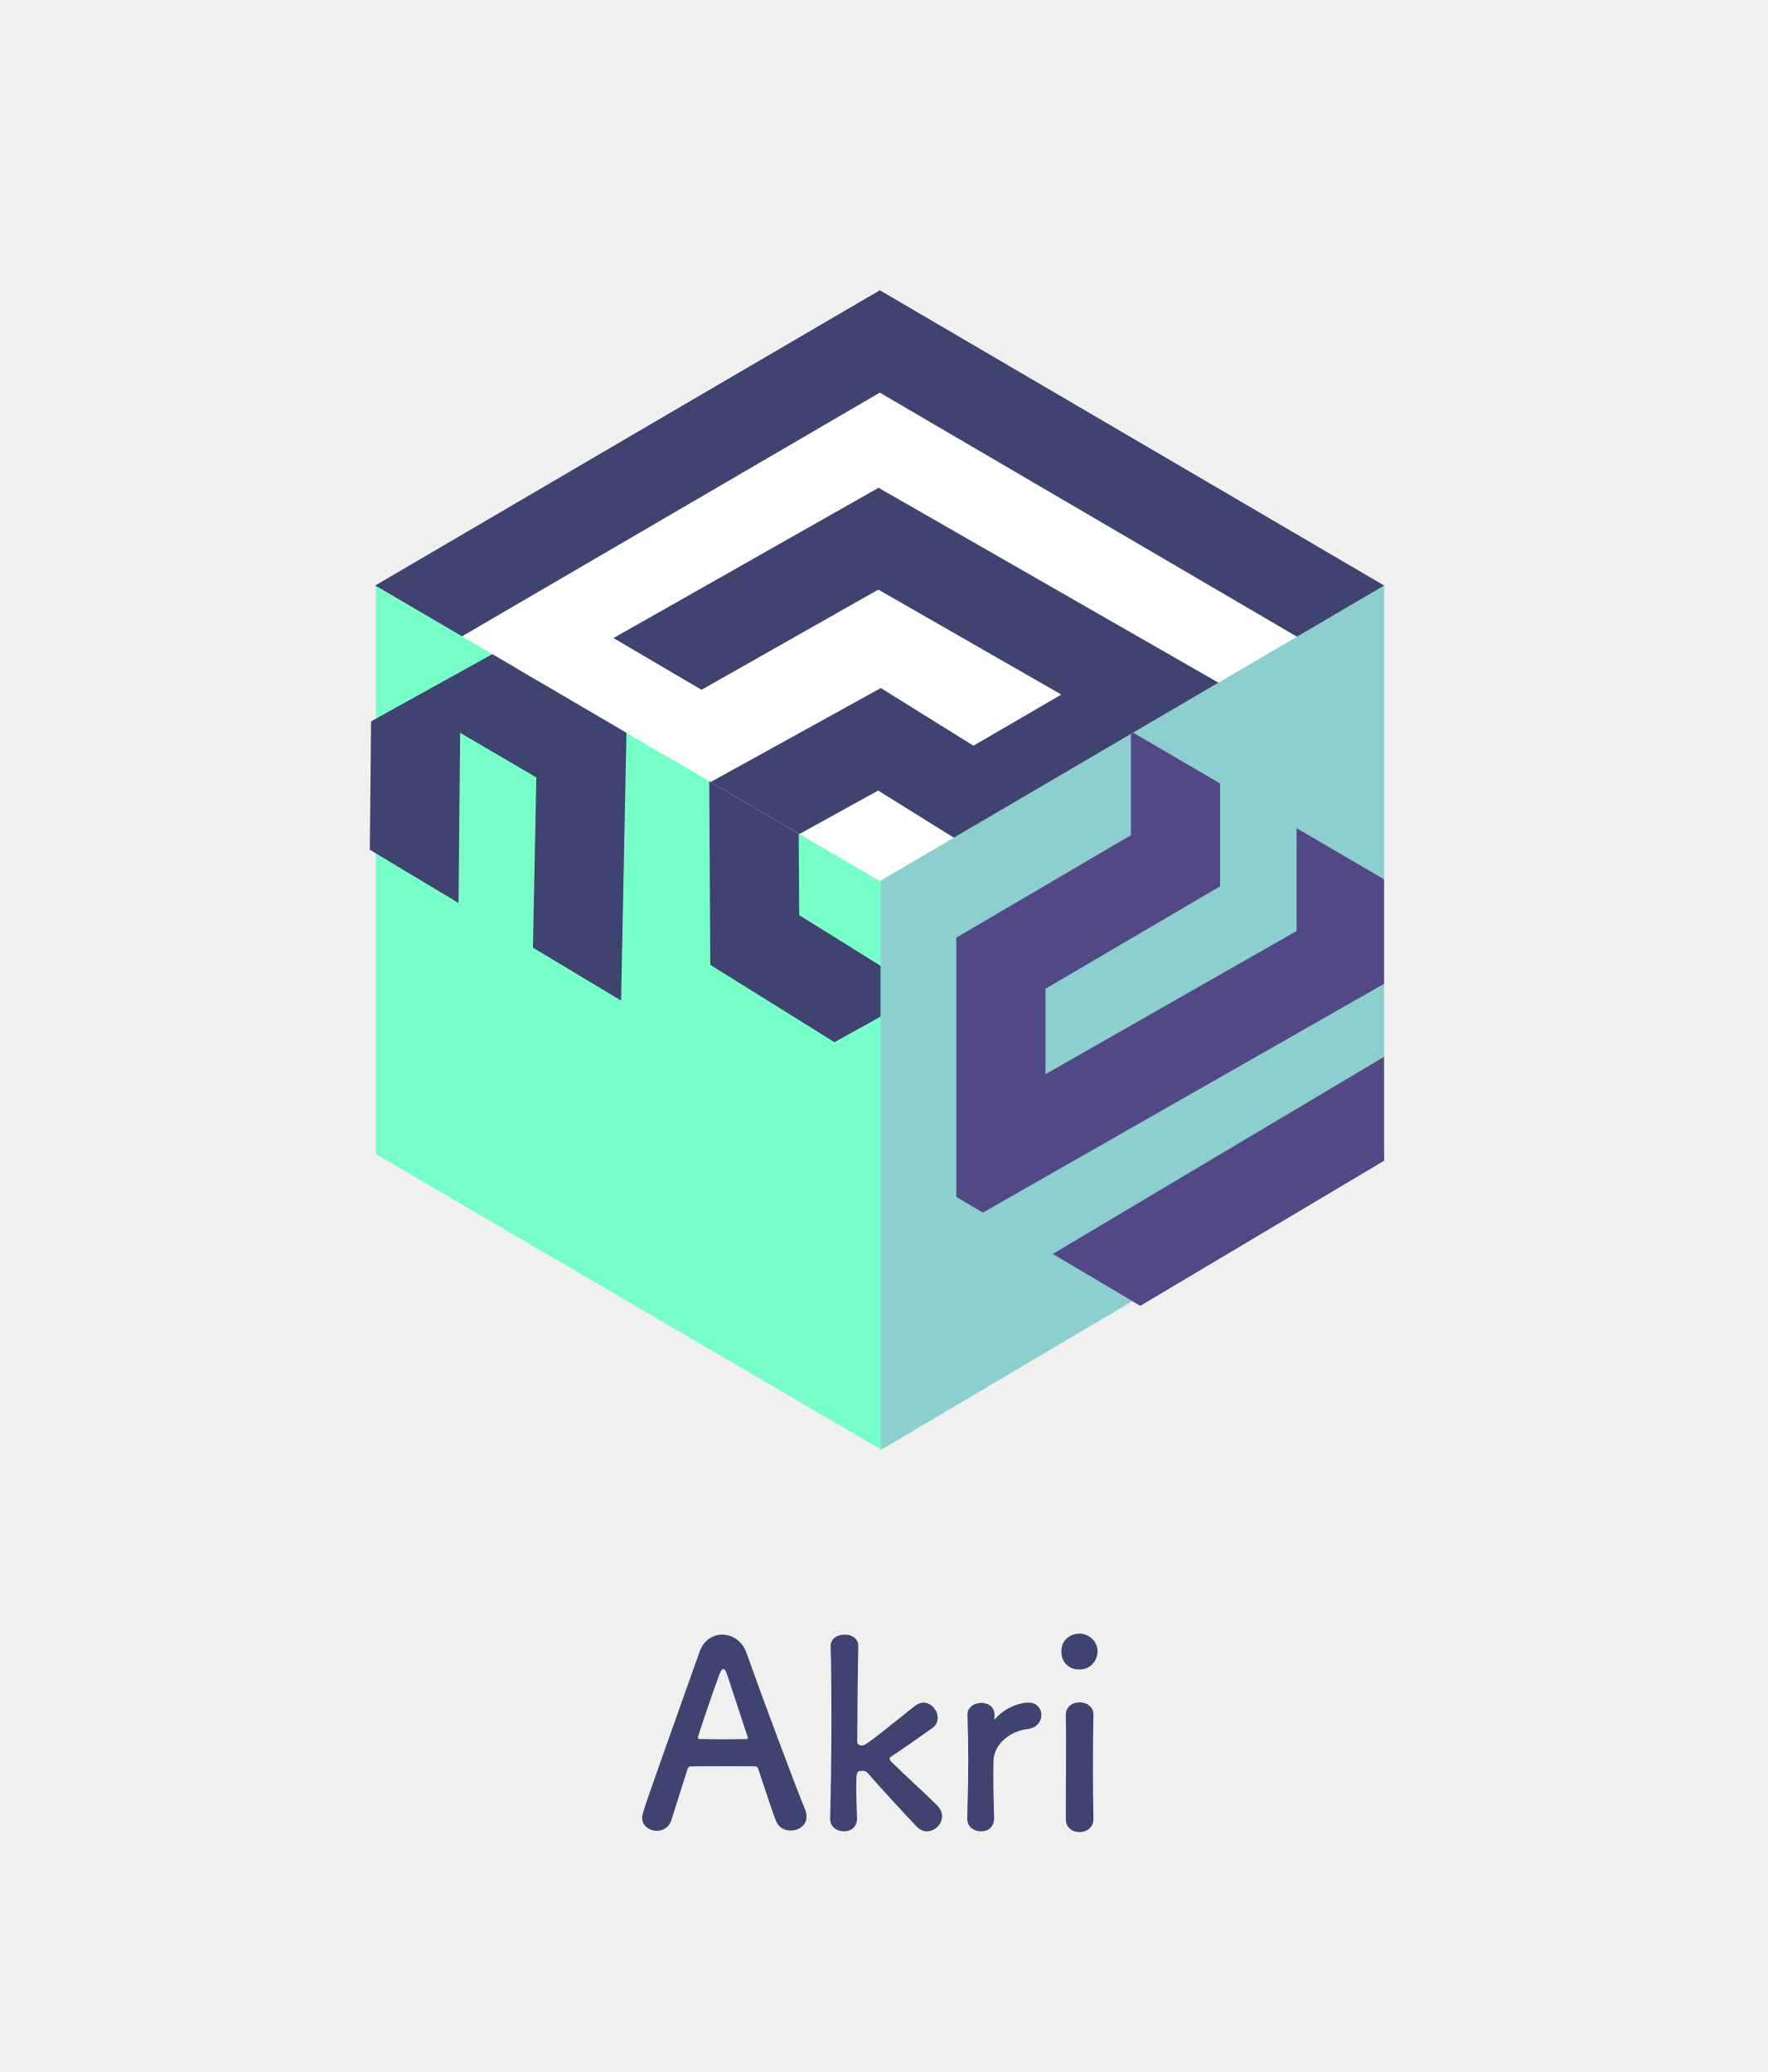
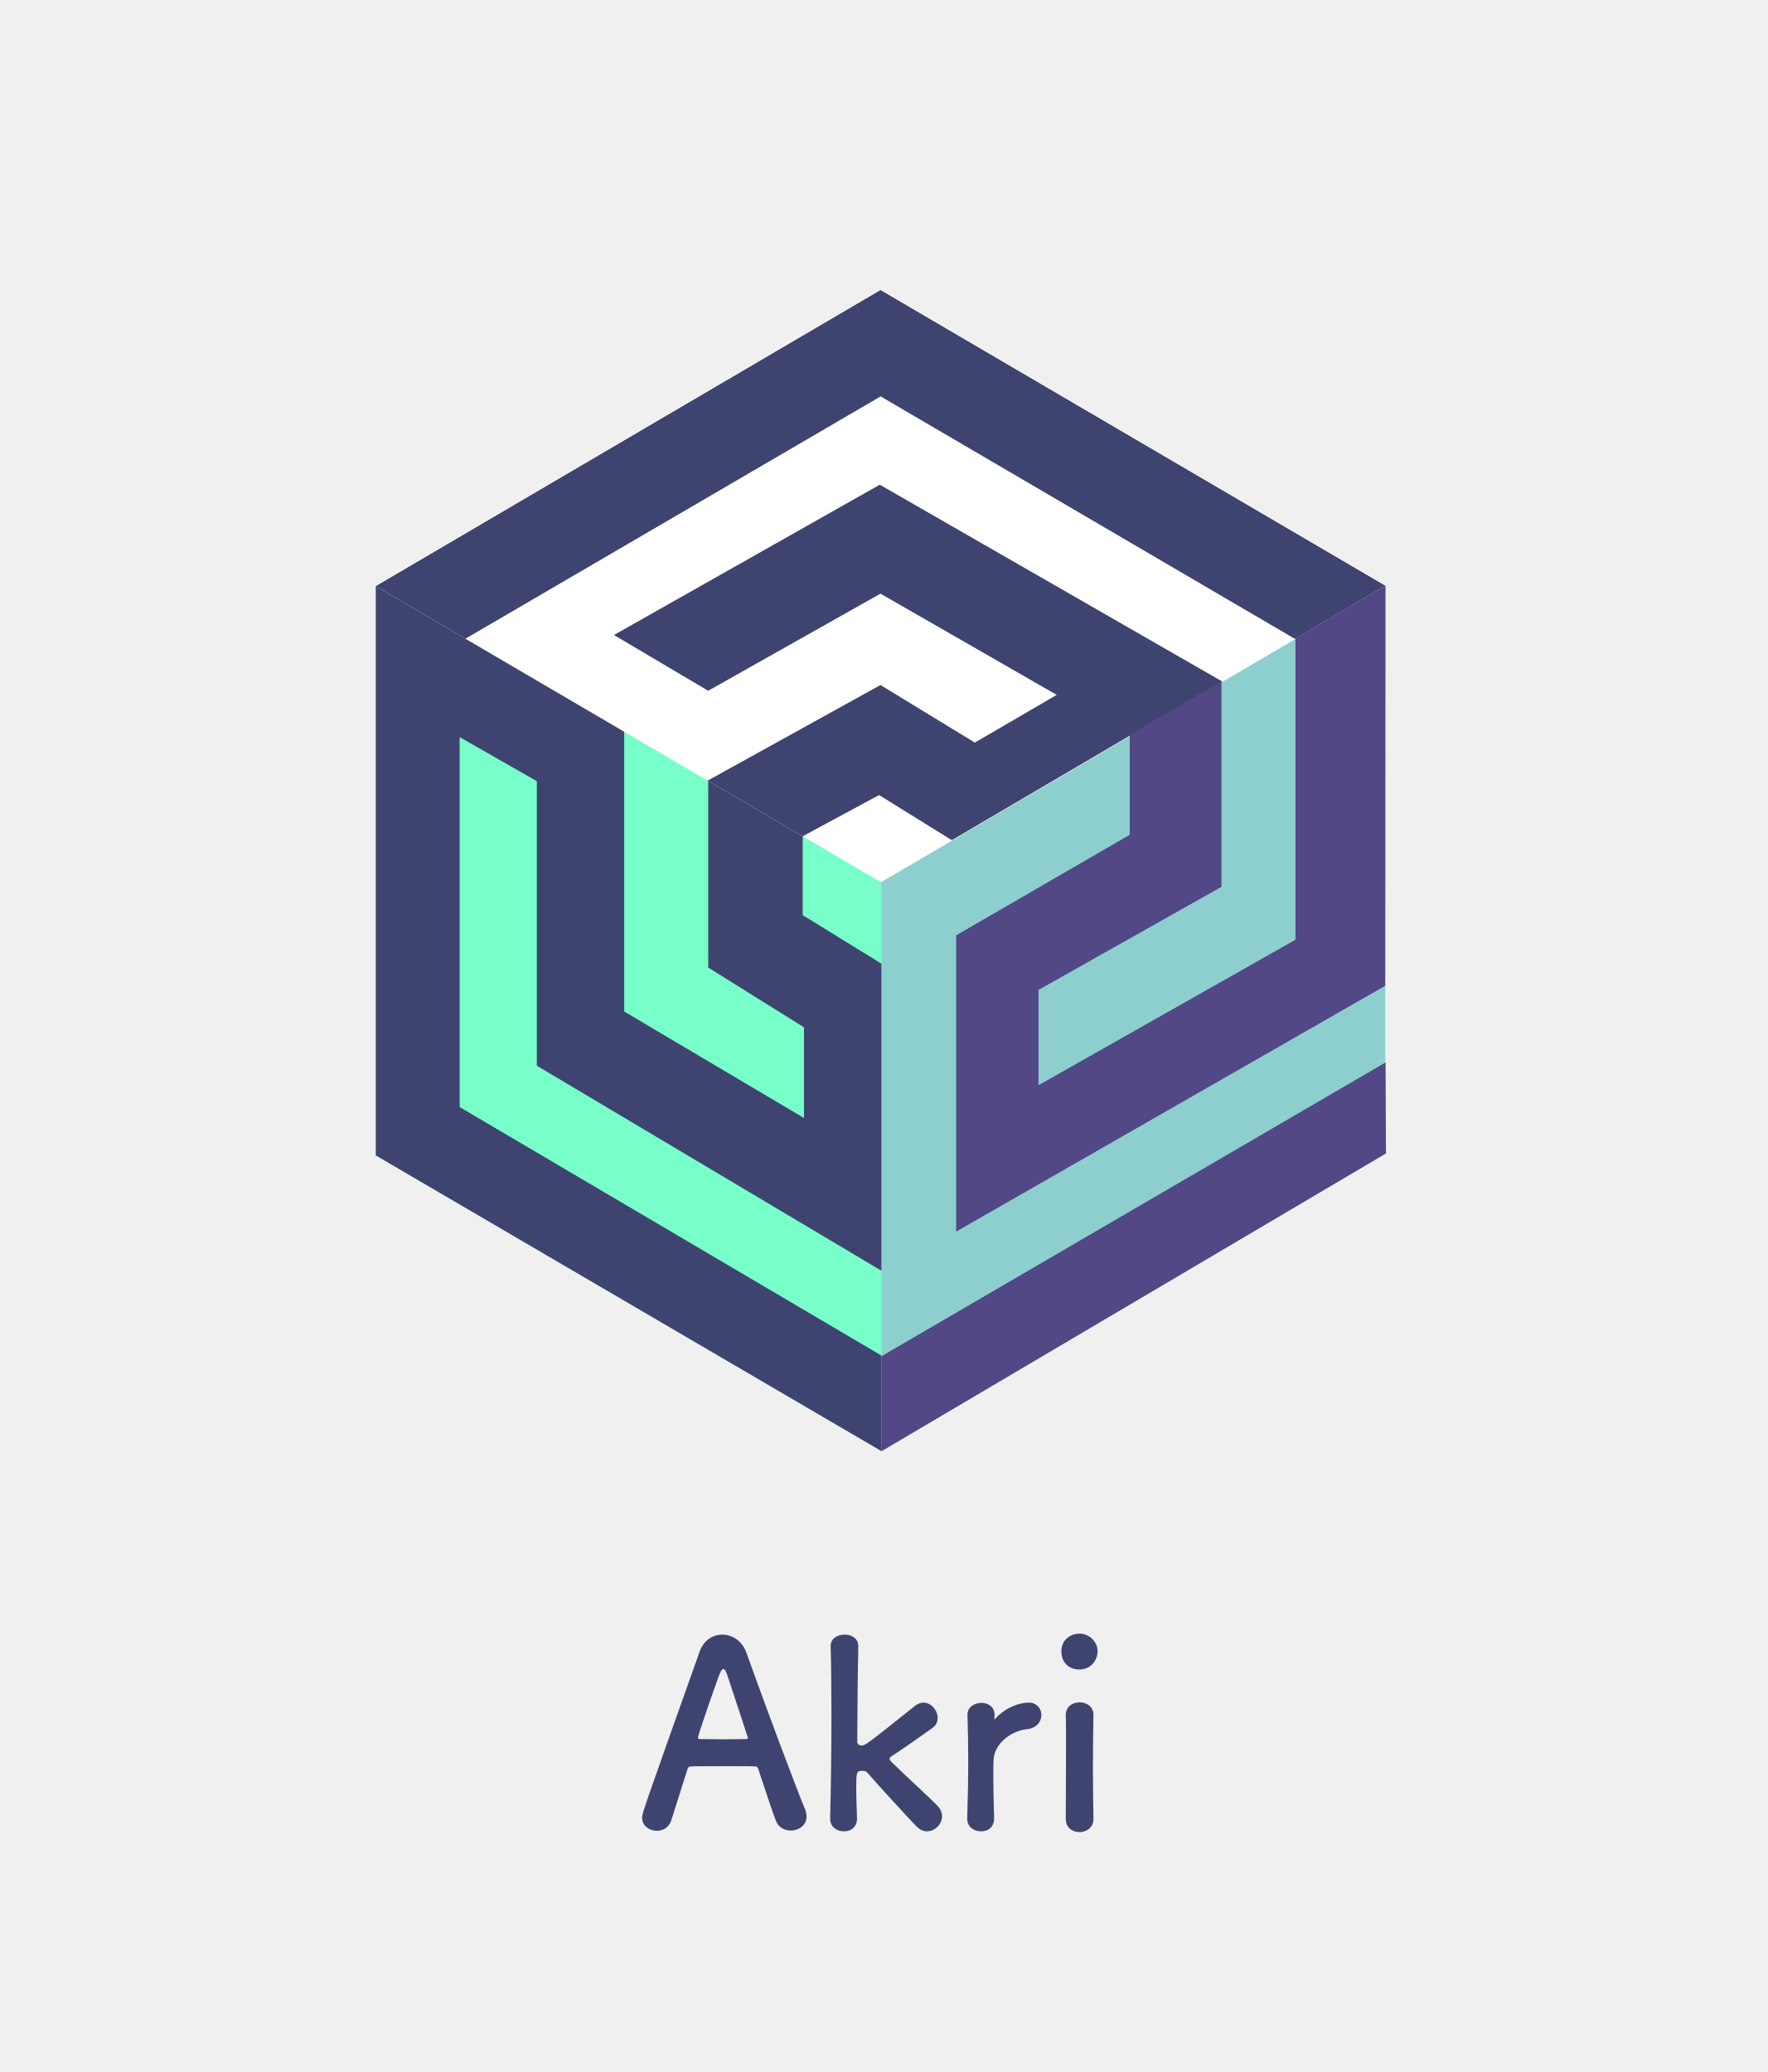
<svg xmlns="http://www.w3.org/2000/svg" xmlns:xlink="http://www.w3.org/1999/xlink" width="2338px" height="2741px" viewBox="0 0 2338 2741" version="1.1">
  <defs>
-     <polygon id="path-1" points="668.581 1143.854 0.196 757.683 0.196 0.794 668.581 391.696" />
-     <polygon id="path-3" points="665.9 1143.998 0.321 754.924 0.321 0.035 665.9 393.84" />
-     <polygon id="path-5" points="665.9 1143.998 0.321 754.924 0.321 0.035 665.9 393.84" />
-     <polygon id="path-7" points="668.193 0.089 1335.62 391.111 668.193 782.133 0.765 391.111" />
+     <polygon id="path-1" points="669.619 1145.631 0.197 758.86 0.197 0.795 669.619 392.305" />
+     <polygon id="path-3" points="668.321 0.089 1336.785 391.718 668.321 783.347 0.568 392.106" />
  </defs>
  <g id="logo-stack" stroke="none" stroke-width="1" fill="none" fill-rule="evenodd">
    <path d="M1066.839,2403.13 C1066.839,2414.755 1056.582,2421.594 1045.982,2421.594 C1038.117,2421.594 1029.911,2417.833 1026.492,2408.942 C1022.388,2399.026 1013.498,2371.672 1002.898,2339.872 C1002.214,2337.821 1001.189,2336.795 999.137,2336.795 C993.666,2336.453 979.647,2336.453 964.26,2336.453 C943.744,2336.453 920.835,2336.453 913.654,2336.795 C911.944,2336.795 910.235,2337.821 909.551,2339.872 C901.003,2366.885 893.138,2391.504 888.009,2407.917 C884.932,2417.491 877.067,2421.936 868.861,2421.936 C859.287,2421.936 849.371,2415.439 849.371,2404.839 C849.371,2398.684 850.397,2395.949 925.28,2185.319 C930.751,2169.59 943.06,2162.41 955.37,2162.41 C968.363,2162.41 981.699,2170.616 987.169,2186.003 C1009.053,2247.551 1053.504,2366.543 1064.788,2393.214 C1066.156,2396.633 1066.839,2400.052 1066.839,2403.13 Z M989.221,2299.182 C989.221,2298.84 989.221,2298.157 988.879,2297.473 C978.279,2265.331 968.021,2234.215 962.55,2217.461 C960.499,2211.306 958.789,2207.887 956.738,2207.887 C955.028,2207.887 952.976,2210.964 950.583,2217.803 C945.454,2231.48 923.228,2295.421 923.228,2298.499 C923.228,2299.866 923.912,2300.55 925.964,2300.55 C932.802,2300.55 945.454,2300.892 957.421,2300.892 C969.731,2300.892 981.699,2300.55 986.486,2300.55 C988.537,2300.55 989.221,2300.208 989.221,2299.182 Z M1246.113,2402.788 C1246.113,2413.388 1236.539,2422.62 1225.939,2422.62 C1221.494,2422.62 1216.707,2420.568 1212.604,2416.465 C1202.688,2406.207 1161.998,2362.098 1147.295,2345.001 C1145.927,2343.292 1143.534,2342.608 1140.456,2342.608 C1132.592,2342.608 1132.592,2344.659 1132.592,2367.569 C1132.592,2375.091 1132.934,2386.033 1133.617,2405.181 C1133.959,2412.362 1129.856,2422.62 1116.179,2422.62 C1106.947,2422.62 1098.057,2416.807 1098.057,2405.865 L1098.057,2405.181 C1099.082,2369.62 1099.766,2318.331 1099.766,2271.828 C1099.766,2233.532 1099.424,2198.654 1098.74,2178.139 C1098.399,2168.906 1105.921,2162.41 1117.547,2162.41 C1126.437,2162.41 1135.327,2167.197 1135.327,2177.797 L1135.327,2178.481 C1134.301,2216.093 1133.959,2304.311 1133.959,2304.311 C1133.959,2307.389 1137.037,2309.098 1139.43,2309.098 C1144.559,2309.098 1145.927,2308.073 1210.552,2256.441 C1214.313,2253.705 1218.075,2252.338 1221.494,2252.338 C1231.752,2252.338 1240.3,2262.596 1240.3,2272.512 C1240.3,2277.641 1238.249,2282.428 1233.462,2285.847 C1213.288,2300.208 1198.243,2310.808 1180.12,2322.776 C1177.727,2324.143 1176.701,2325.511 1176.701,2326.537 C1176.701,2327.905 1177.727,2329.272 1179.436,2330.982 C1196.875,2348.421 1231.068,2379.194 1240.3,2389.11 C1244.403,2393.556 1246.113,2398.343 1246.113,2402.788 Z M1297.504,2422.62 C1288.272,2422.62 1279.382,2416.807 1279.382,2405.865 L1279.382,2405.181 C1280.407,2372.698 1280.749,2350.13 1280.749,2329.956 C1280.749,2309.44 1280.407,2291.66 1279.724,2268.75 L1279.724,2268.067 C1279.724,2257.809 1289.64,2252.68 1298.188,2252.68 C1306.736,2252.68 1315.626,2257.809 1315.626,2268.75 C1315.626,2270.118 1315.284,2271.144 1315.284,2272.17 L1315.284,2273.538 C1315.284,2274.221 1315.284,2274.563 1315.626,2274.563 C1315.626,2274.563 1316.31,2274.221 1316.994,2273.196 C1330.671,2258.151 1349.136,2252.338 1360.761,2252.338 C1371.361,2252.338 1377.516,2260.202 1377.516,2268.75 C1377.516,2277.299 1371.361,2286.189 1358.026,2287.557 C1337.852,2289.608 1315.284,2306.363 1314.259,2327.905 C1313.917,2334.059 1313.917,2341.24 1313.917,2350.472 C1313.917,2363.807 1314.259,2380.904 1314.943,2405.181 C1315.284,2412.362 1311.181,2422.62 1297.504,2422.62 Z M1427.881,2208.57 C1414.546,2208.57 1403.946,2200.022 1403.946,2184.293 C1403.946,2167.539 1418.307,2161.042 1427.881,2161.042 C1440.191,2161.042 1451.817,2171.3 1451.817,2184.293 C1451.817,2196.603 1442.584,2208.57 1427.881,2208.57 Z M1446.346,2406.207 C1446.346,2417.833 1437.113,2423.646 1427.881,2423.646 C1418.649,2423.646 1409.759,2417.833 1409.759,2406.207 C1409.759,2377.827 1410.101,2338.846 1410.101,2307.731 C1410.101,2292.344 1410.101,2278.666 1409.759,2269.434 C1409.417,2258.151 1417.965,2251.996 1428.223,2251.996 C1437.113,2251.996 1446.346,2257.467 1446.346,2268.409 C1446.346,2268.75 1446.346,2268.75 1446.346,2269.092 C1446.004,2283.112 1445.662,2310.124 1445.662,2338.846 C1445.662,2362.44 1446.004,2386.717 1446.346,2405.523 C1446.346,2405.865 1446.346,2405.865 1446.346,2406.207 Z" id="Akri" fill="#3E446F" />
-     <g id="Cube-Main" transform="translate(1163.594, 1150.469) scale(-1, -1) translate(-1163.594, -1150.469) translate(495.0938, 382.4688)">
-       <g id="triange" transform="translate(666.4804, 0.02817)">
+     <g id="Cube-Main" transform="translate(1164.309, 1151.797) scale(-1, -1) translate(-1164.309, -1151.797) translate(495.3091, 382.7969)">
+       <g id="left" transform="translate(666.606, 0.028213)">
        <mask id="mask-2" fill="white">
          <use xlink:href="#path-1" />
        </mask>
        <use id="Rectangle-5" fill="#78FFC9" xlink:href="#path-1" />
-         <polyline id="Path-5" stroke="#3E446F" stroke-width="118" fill-rule="nonzero" mask="url(#mask-2)" transform="translate(258.8002, 726.2395) scale(1, -1) rotate(299) translate(-258.8002, -726.2395) " points="1126.037 927.68 883.145 979.245 497.99 751.086 176.114 938.05 -295.326 661.914 -65.976 540.099 169.558 671.042 405.136 542.253 -59.283 261.061 -752.865 649.515 166.651 1191.418 1270.465 565.791" />
-         <path d="M40.53,587.37 L40.53,344.347" id="Path-2" stroke="#3E446F" stroke-width="118" fill-rule="nonzero" mask="url(#mask-2)" />
+         <polygon id="Path-6" fill="#3E446F" fill-rule="nonzero" mask="url(#mask-2)" points="456.61 887.366 456.61 510.958 -10.642 232.948 -10.642 640.819 -0.369 645.223 104.918 710.146 104.918 815.062 104.918 853.114 229.889 909.792 229.889 640.819 103.228 561.748 103.228 441.807 341.046 582.707 341.046 970.161 685.891 1169.346 685.891 378.531 -4.13 -16.971 -4.13 119.873 -0.369 126.87 558.682 456.274 558.682 945.641" />
      </g>
-       <g id="circle" transform="translate(1.146846, 0.39659)">
+       <g id="top" transform="translate(0.152908, 753.974)">
        <mask id="mask-4" fill="white">
          <use xlink:href="#path-3" />
        </mask>
-         <use id="Rectangle-5" fill="#78FFEB" transform="translate(333.1106, 572.0168) scale(-1, 1) translate(-333.1106, -572.0168) " xlink:href="#path-3" />
-         <polyline id="Path-5" stroke="#524886" stroke-width="118" fill-rule="nonzero" mask="url(#mask-4)" points="962.837 -312.025 959.783 945.711 56.984 1467.059 56.861 652.209 507.025 395.49 507.025 643.874 276.065 779.384 276.065 1072.011 732.283 815.752 728.279 18.057 -161.163 547.437 -145.509 1814.111" />
+         <use id="Rectangle-5" fill="#FFFFFF" xlink:href="#path-3" />
+         <polygon id="Path-4" fill="#3E446F" fill-rule="nonzero" mask="url(#mask-4)" points="1336.046 391.502 668.518 783.278 0.486 392.026 119.868 321.395 668.29 642.429 1230.358 314.378 907.133 128.47 897.303 134.051 668.518 260.632 543.688 184.464 435.403 247.598 668.518 381.487 896.393 253.013 1021.052 326.793 669.428 525.627 213.876 263.811 572.961 54.595 670.337 115.065 818.907 34.933 1373.28 345.614" />
      </g>
-       <g id="circle" transform="translate(1.146846, 0.39659)">
-         <mask id="mask-6" fill="white">
-           <use xlink:href="#path-5" />
-         </mask>
-         <use id="Rectangle-5" fill="#8CCFCE" transform="translate(333.1106, 572.0168) scale(-1, 1) translate(-333.1106, -572.0168) " xlink:href="#path-5" />
-         <polyline id="Path-5" stroke="#524886" stroke-width="118" fill-rule="nonzero" mask="url(#mask-6)" points="962.837 -312.025 959.783 945.711 56.984 1467.059 56.861 652.209 507.025 395.49 507.025 643.874 276.065 779.384 276.065 1072.011 732.283 815.752 728.279 18.057 -161.163 547.437 -145.509 1814.111" />
-       </g>
-       <g id="square" transform="translate(0.152671, 752.8052)">
-         <mask id="mask-8" fill="white">
-           <use xlink:href="#path-7" />
-         </mask>
-         <use id="Rectangle-5" fill="#FFFFFF" xlink:href="#path-7" />
-         <polyline id="Path-5" stroke="#3E446F" stroke-width="117" fill-rule="nonzero" mask="url(#mask-8)" points="-585.997 157.524 502.691 -459.104 1355.631 64.302 670.021 453.052 311.1 247.203 545.348 110.91 668.58 187.667 901.944 58.779 487.298 -194.257 -221.859 193.246 668.15 714.029 1722.924 98.705" />
-         <g id="Group" mask="url(#mask-8)" fill-rule="nonzero" stroke="#FFFFFF" stroke-width="102">
-           <g transform="translate(869.0688, 173.5568)" id="Path-3">
-             <path d="M0.503,0.22 L252.623,148.329" />
-           </g>
-         </g>
+       <g id="right" transform="translate(0, 0.909177)" fill-rule="nonzero">
+         <polygon id="Path-3" fill="#8CCFCE" points="667.446 0.424 0.96 393.713 0.96 1144.173 667.446 752.941" />
+         <polygon id="Path-2" fill="#524886" points="119.695 1075.588 119.695 676.744 459.6 484.29 459.6 610.417 217.606 746.694 217.606 1018.414 338.96 947.437 338.96 815.564 568.523 682.558 568.523 290.667 1.028 615.814 0.653 1145.386" />
+         <polygon id="Path-7" fill="#524886" points="667.373 0.057 667.373 125.756 0.575 514.394 0.005 394.038" />
      </g>
    </g>
  </g>
</svg>
